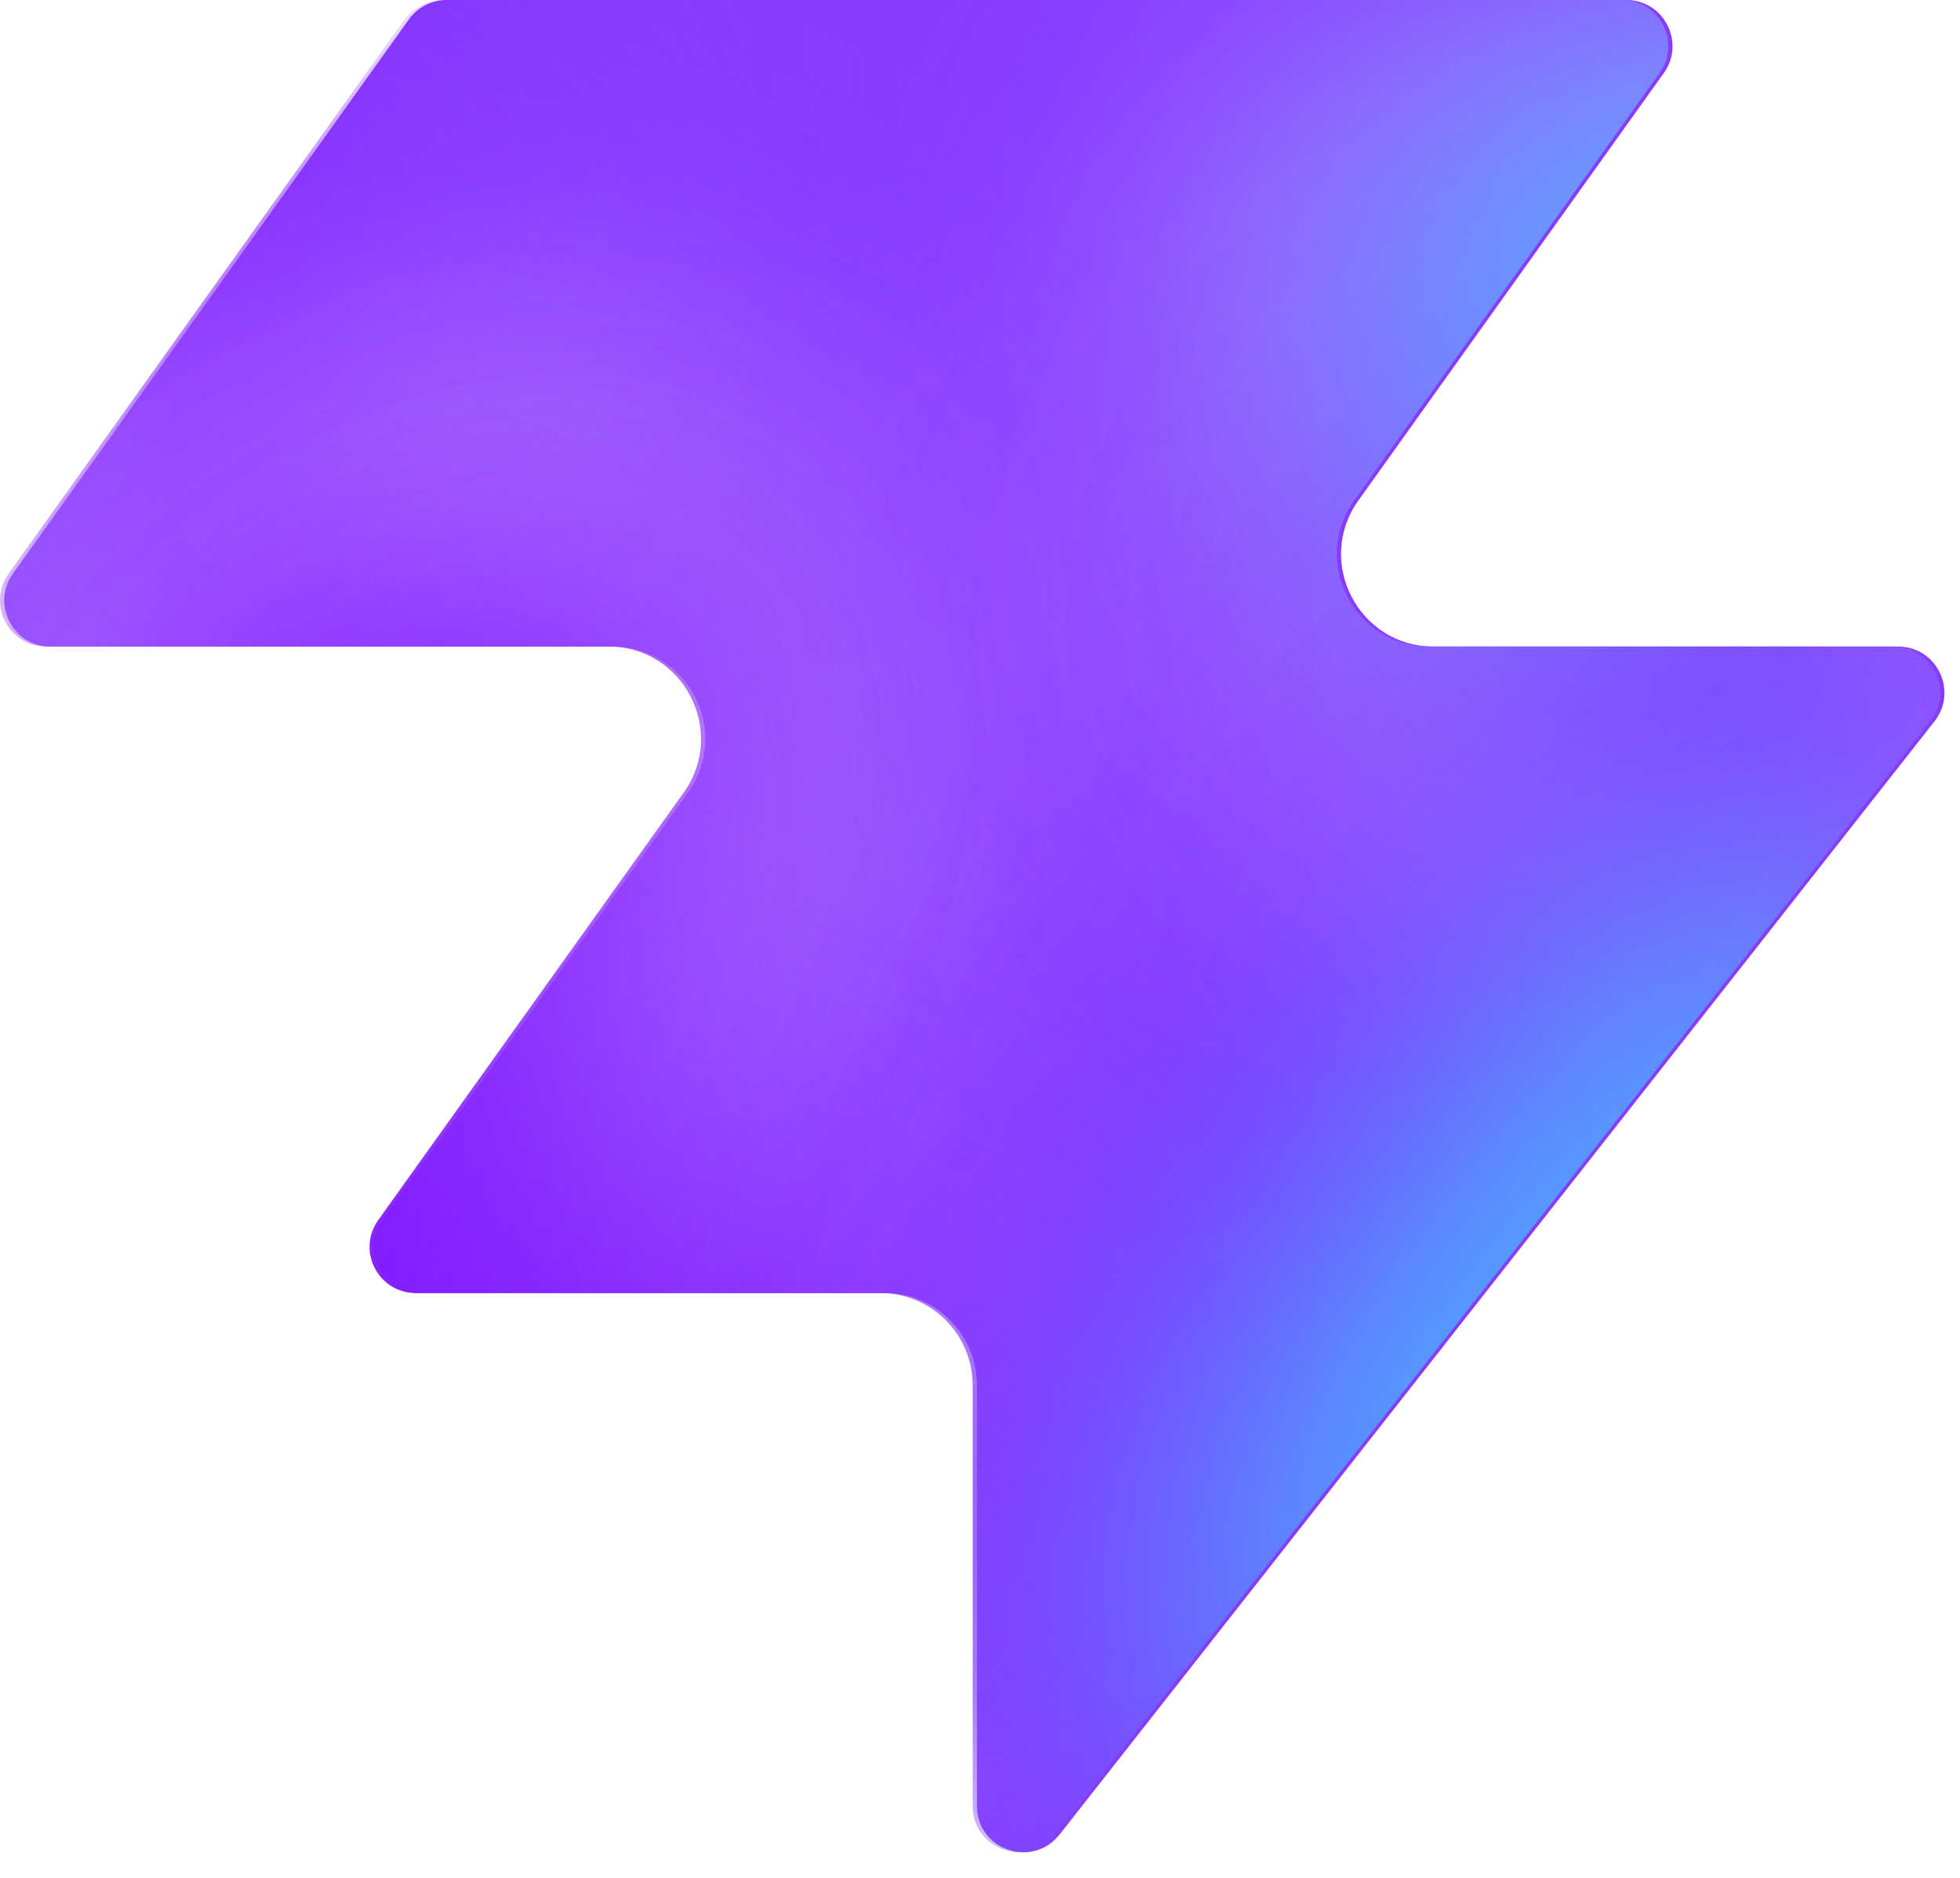
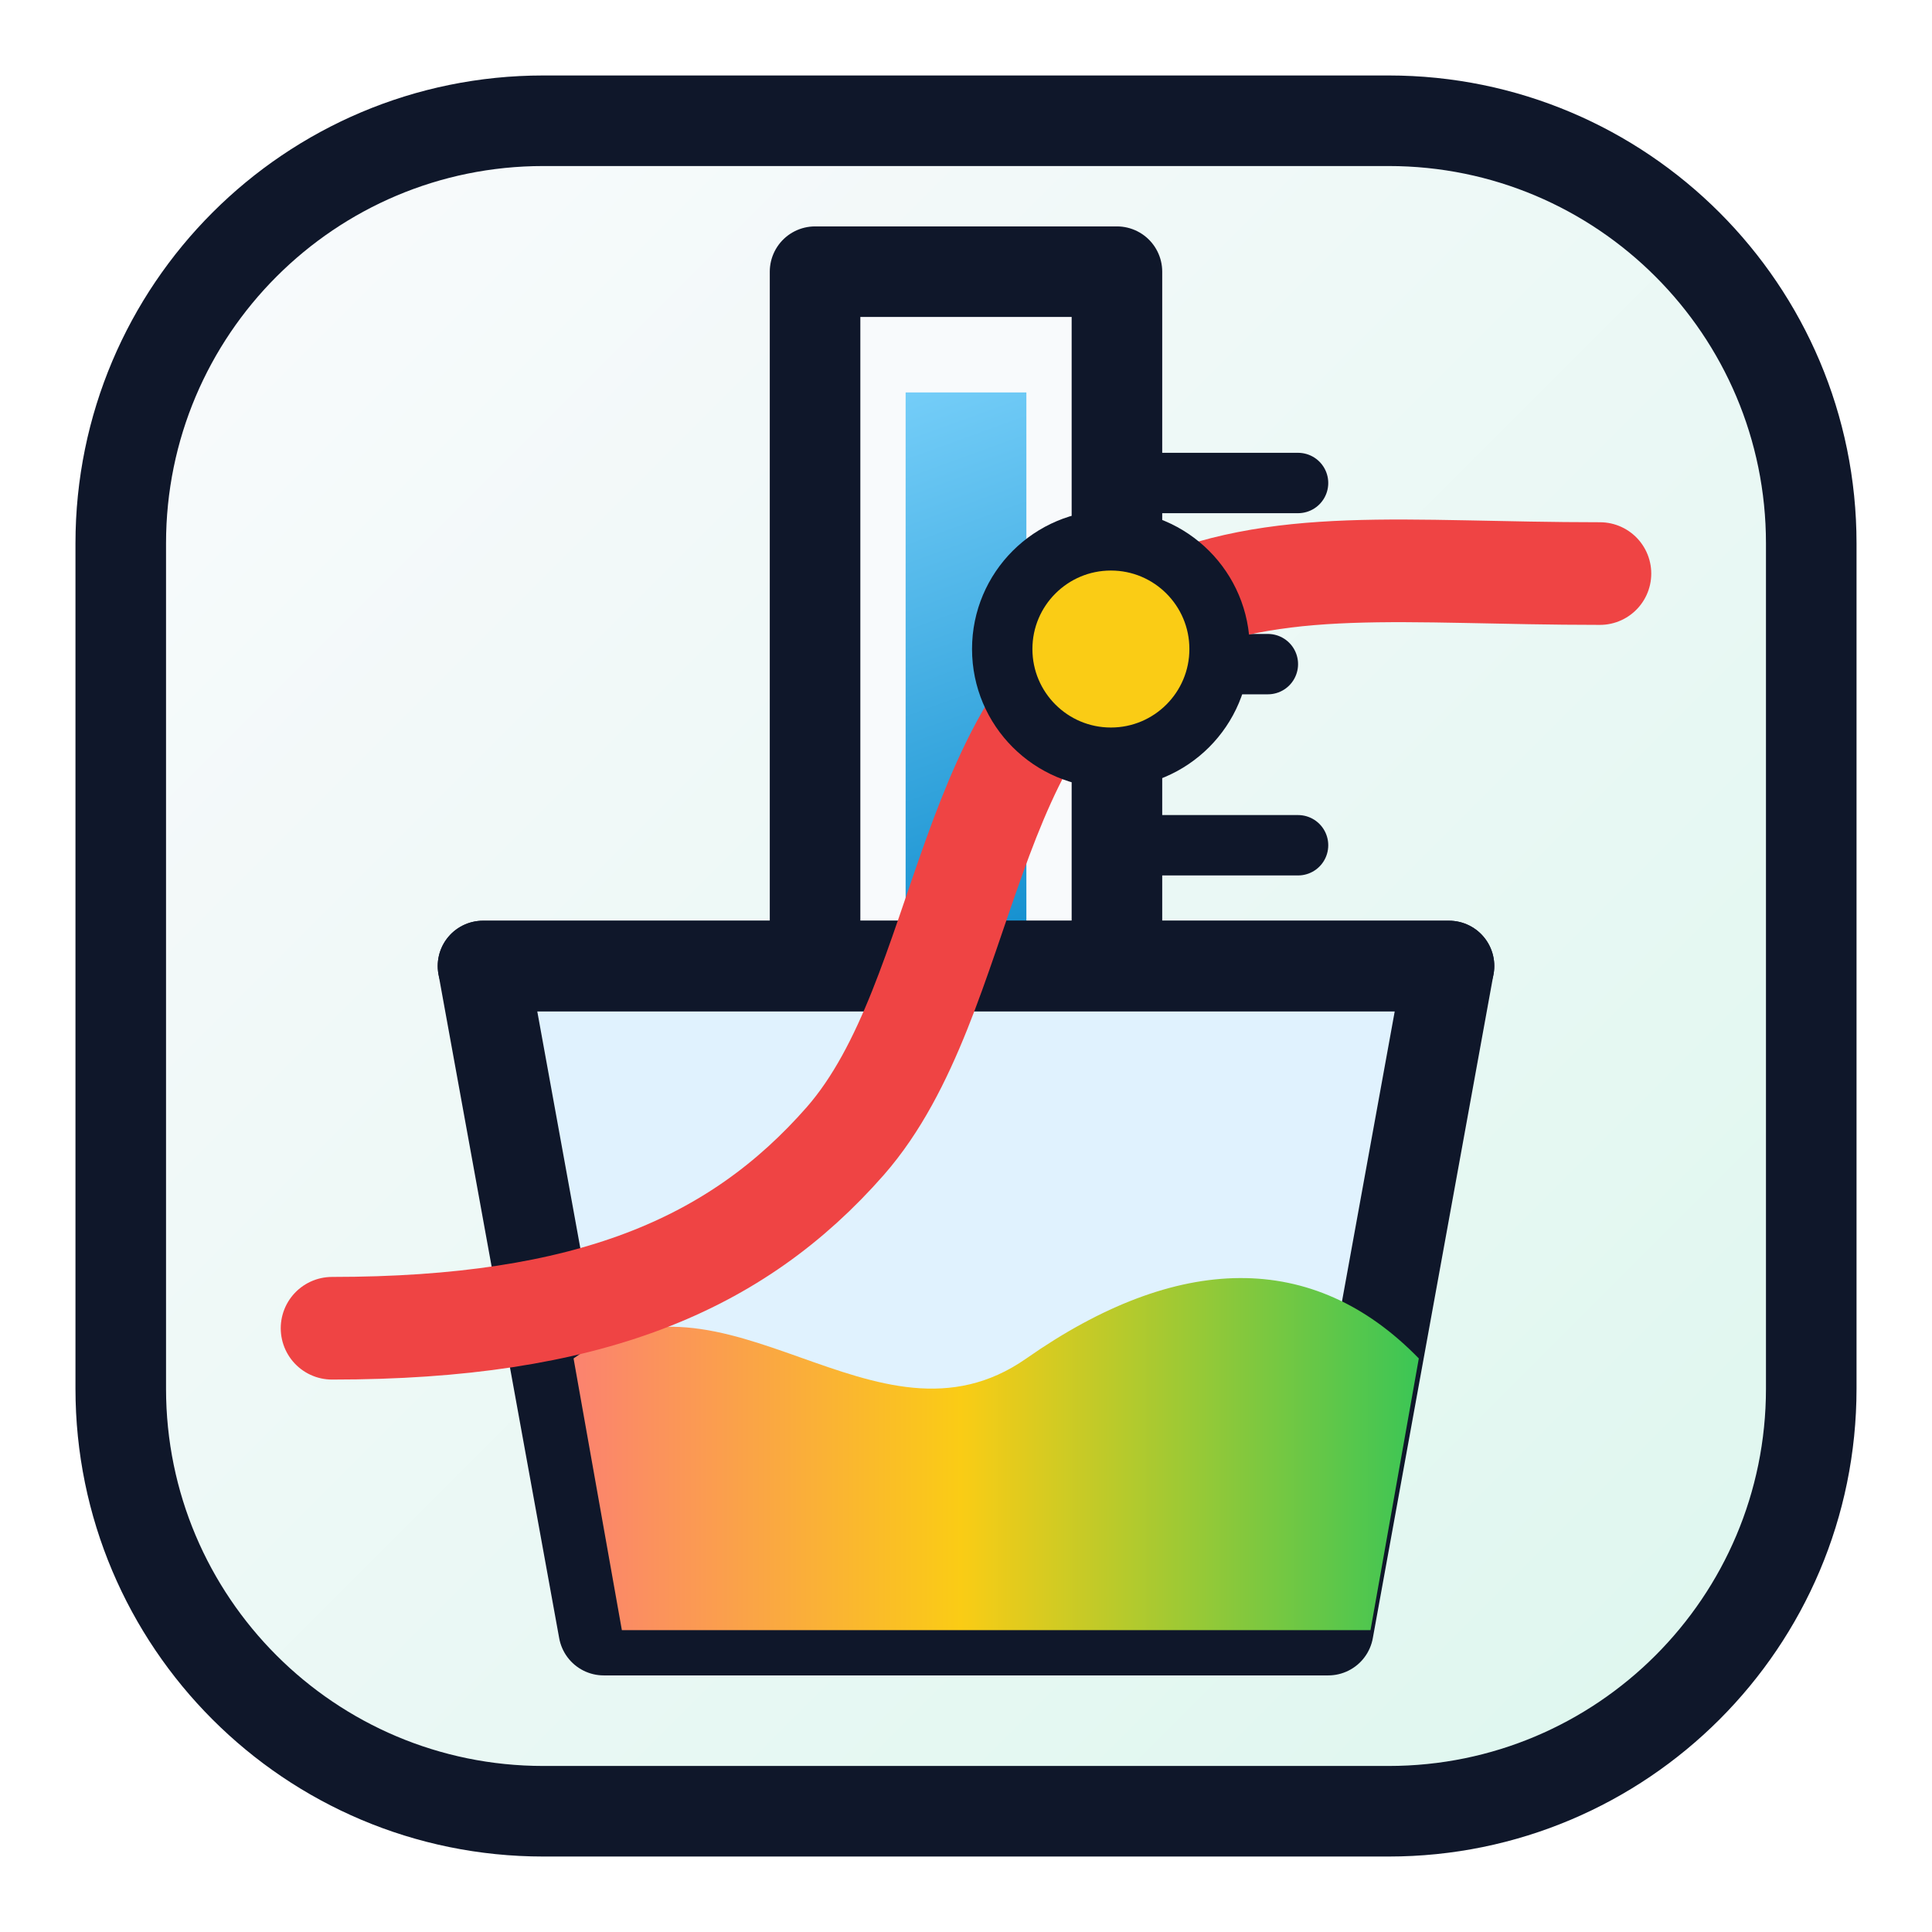
- <svg xmlns="http://www.w3.org/2000/svg" width="48" height="46" fill="none" viewBox="0 0 48 46">
-   <path fill="#863bff" d="M25.946 44.938c-.664.845-2.021.375-2.021-.698V33.937a2.26 2.26 0 0 0-2.262-2.262H10.287c-.92 0-1.456-1.04-.92-1.788l7.48-10.471c1.07-1.497 0-3.578-1.842-3.578H1.237c-.92 0-1.456-1.04-.92-1.788L10.013.474c.214-.297.556-.474.92-.474h28.894c.92 0 1.456 1.04.92 1.788l-7.48 10.471c-1.07 1.498 0 3.579 1.842 3.579h11.377c.943 0 1.473 1.088.89 1.83L25.947 44.94z" style="fill:#863bff;fill:color(display-p3 .525 .23 1);fill-opacity:1" />
-   <mask id="a" width="48" height="46" x="0" y="0" maskUnits="userSpaceOnUse" style="mask-type:alpha">
-     <path fill="#000" d="M25.842 44.938c-.664.844-2.021.375-2.021-.698V33.937a2.26 2.26 0 0 0-2.262-2.262H10.183c-.92 0-1.456-1.04-.92-1.788l7.48-10.471c1.07-1.498 0-3.579-1.842-3.579H1.133c-.92 0-1.456-1.04-.92-1.787L9.91.473c.214-.297.556-.474.92-.474h28.894c.92 0 1.456 1.04.92 1.788l-7.48 10.471c-1.07 1.498 0 3.578 1.842 3.578h11.377c.943 0 1.473 1.088.89 1.832L25.843 44.94z" style="fill:#000;fill-opacity:1" />
-   </mask>
-   <g mask="url(#a)">
-     <g filter="url(#b)">
-       <ellipse cx="5.508" cy="14.704" fill="#ede6ff" rx="5.508" ry="14.704" style="fill:#ede6ff;fill:color(display-p3 .927 .903 1);fill-opacity:1" transform="matrix(.00324 1 1 -.00324 -4.47 31.516)" />
-     </g>
-     <g filter="url(#c)">
-       <ellipse cx="10.399" cy="29.851" fill="#ede6ff" rx="10.399" ry="29.851" style="fill:#ede6ff;fill:color(display-p3 .927 .903 1);fill-opacity:1" transform="matrix(.00324 1 1 -.00324 -39.328 7.883)" />
-     </g>
-     <g filter="url(#d)">
-       <ellipse cx="5.508" cy="30.487" fill="#7e14ff" rx="5.508" ry="30.487" style="fill:#7e14ff;fill:color(display-p3 .492 .077 1);fill-opacity:1" transform="rotate(89.814 -25.913 -14.639)scale(1 -1)" />
-     </g>
-     <g filter="url(#e)">
-       <ellipse cx="5.508" cy="30.599" fill="#7e14ff" rx="5.508" ry="30.599" style="fill:#7e14ff;fill:color(display-p3 .492 .077 1);fill-opacity:1" transform="rotate(89.814 -32.644 -3.334)scale(1 -1)" />
-     </g>
-     <g filter="url(#f)">
-       <ellipse cx="5.508" cy="30.599" fill="#7e14ff" rx="5.508" ry="30.599" style="fill:#7e14ff;fill:color(display-p3 .492 .077 1);fill-opacity:1" transform="matrix(.00324 1 1 -.00324 -34.34 30.47)" />
-     </g>
-     <g filter="url(#g)">
-       <ellipse cx="14.072" cy="22.078" fill="#ede6ff" rx="14.072" ry="22.078" style="fill:#ede6ff;fill:color(display-p3 .927 .903 1);fill-opacity:1" transform="rotate(93.35 24.506 48.493)scale(-1 1)" />
-     </g>
-     <g filter="url(#h)">
-       <ellipse cx="3.47" cy="21.501" fill="#7e14ff" rx="3.47" ry="21.501" style="fill:#7e14ff;fill:color(display-p3 .492 .077 1);fill-opacity:1" transform="rotate(89.009 28.708 47.59)scale(-1 1)" />
-     </g>
-     <g filter="url(#i)">
-       <ellipse cx="3.47" cy="21.501" fill="#7e14ff" rx="3.47" ry="21.501" style="fill:#7e14ff;fill:color(display-p3 .492 .077 1);fill-opacity:1" transform="rotate(89.009 28.708 47.59)scale(-1 1)" />
-     </g>
-     <g filter="url(#j)">
-       <ellipse cx=".387" cy="8.972" fill="#7e14ff" rx="4.407" ry="29.108" style="fill:#7e14ff;fill:color(display-p3 .492 .077 1);fill-opacity:1" transform="rotate(39.51 .387 8.972)" />
-     </g>
-     <g filter="url(#k)">
-       <ellipse cx="47.523" cy="-6.092" fill="#7e14ff" rx="4.407" ry="29.108" style="fill:#7e14ff;fill:color(display-p3 .492 .077 1);fill-opacity:1" transform="rotate(37.892 47.523 -6.092)" />
-     </g>
-     <g filter="url(#l)">
-       <ellipse cx="41.412" cy="6.333" fill="#47bfff" rx="5.971" ry="9.665" style="fill:#47bfff;fill:color(display-p3 .28 .748 1);fill-opacity:1" transform="rotate(37.892 41.412 6.333)" />
-     </g>
-     <g filter="url(#m)">
-       <ellipse cx="-1.879" cy="38.332" fill="#7e14ff" rx="4.407" ry="29.108" style="fill:#7e14ff;fill:color(display-p3 .492 .077 1);fill-opacity:1" transform="rotate(37.892 -1.88 38.332)" />
-     </g>
-     <g filter="url(#n)">
-       <ellipse cx="-1.879" cy="38.332" fill="#7e14ff" rx="4.407" ry="29.108" style="fill:#7e14ff;fill:color(display-p3 .492 .077 1);fill-opacity:1" transform="rotate(37.892 -1.88 38.332)" />
-     </g>
-     <g filter="url(#o)">
-       <ellipse cx="35.651" cy="29.907" fill="#7e14ff" rx="4.407" ry="29.108" style="fill:#7e14ff;fill:color(display-p3 .492 .077 1);fill-opacity:1" transform="rotate(37.892 35.651 29.907)" />
-     </g>
-     <g filter="url(#p)">
-       <ellipse cx="38.418" cy="32.4" fill="#47bfff" rx="5.971" ry="15.297" style="fill:#47bfff;fill:color(display-p3 .28 .748 1);fill-opacity:1" transform="rotate(37.892 38.418 32.4)" />
-     </g>
-   </g>
+ <svg xmlns="http://www.w3.org/2000/svg" width="64" height="64" viewBox="0 0 64 64" fill="none">
  <defs>
-     <filter id="b" width="60.045" height="41.654" x="-19.77" y="16.149" color-interpolation-filters="sRGB" filterUnits="userSpaceOnUse">
-       <feFlood flood-opacity="0" result="BackgroundImageFix" />
-       <feBlend in="SourceGraphic" in2="BackgroundImageFix" result="shape" />
-       <feGaussianBlur result="effect1_foregroundBlur_2002_17158" stdDeviation="7.659" />
-     </filter>
-     <filter id="c" width="90.34" height="51.437" x="-54.613" y="-7.533" color-interpolation-filters="sRGB" filterUnits="userSpaceOnUse">
-       <feFlood flood-opacity="0" result="BackgroundImageFix" />
-       <feBlend in="SourceGraphic" in2="BackgroundImageFix" result="shape" />
-       <feGaussianBlur result="effect1_foregroundBlur_2002_17158" stdDeviation="7.659" />
-     </filter>
-     <filter id="d" width="79.355" height="29.4" x="-49.64" y="2.03" color-interpolation-filters="sRGB" filterUnits="userSpaceOnUse">
-       <feFlood flood-opacity="0" result="BackgroundImageFix" />
-       <feBlend in="SourceGraphic" in2="BackgroundImageFix" result="shape" />
-       <feGaussianBlur result="effect1_foregroundBlur_2002_17158" stdDeviation="4.596" />
-     </filter>
-     <filter id="e" width="79.579" height="29.4" x="-45.045" y="20.029" color-interpolation-filters="sRGB" filterUnits="userSpaceOnUse">
-       <feFlood flood-opacity="0" result="BackgroundImageFix" />
-       <feBlend in="SourceGraphic" in2="BackgroundImageFix" result="shape" />
-       <feGaussianBlur result="effect1_foregroundBlur_2002_17158" stdDeviation="4.596" />
-     </filter>
-     <filter id="f" width="79.579" height="29.4" x="-43.513" y="21.178" color-interpolation-filters="sRGB" filterUnits="userSpaceOnUse">
-       <feFlood flood-opacity="0" result="BackgroundImageFix" />
-       <feBlend in="SourceGraphic" in2="BackgroundImageFix" result="shape" />
-       <feGaussianBlur result="effect1_foregroundBlur_2002_17158" stdDeviation="4.596" />
-     </filter>
-     <filter id="g" width="74.749" height="58.852" x="15.756" y="-17.901" color-interpolation-filters="sRGB" filterUnits="userSpaceOnUse">
-       <feFlood flood-opacity="0" result="BackgroundImageFix" />
-       <feBlend in="SourceGraphic" in2="BackgroundImageFix" result="shape" />
-       <feGaussianBlur result="effect1_foregroundBlur_2002_17158" stdDeviation="7.659" />
-     </filter>
-     <filter id="h" width="61.377" height="25.362" x="23.548" y="2.284" color-interpolation-filters="sRGB" filterUnits="userSpaceOnUse">
-       <feFlood flood-opacity="0" result="BackgroundImageFix" />
-       <feBlend in="SourceGraphic" in2="BackgroundImageFix" result="shape" />
-       <feGaussianBlur result="effect1_foregroundBlur_2002_17158" stdDeviation="4.596" />
-     </filter>
-     <filter id="i" width="61.377" height="25.362" x="23.548" y="2.284" color-interpolation-filters="sRGB" filterUnits="userSpaceOnUse">
-       <feFlood flood-opacity="0" result="BackgroundImageFix" />
-       <feBlend in="SourceGraphic" in2="BackgroundImageFix" result="shape" />
-       <feGaussianBlur result="effect1_foregroundBlur_2002_17158" stdDeviation="4.596" />
-     </filter>
-     <filter id="j" width="56.045" height="63.649" x="-27.636" y="-22.853" color-interpolation-filters="sRGB" filterUnits="userSpaceOnUse">
-       <feFlood flood-opacity="0" result="BackgroundImageFix" />
-       <feBlend in="SourceGraphic" in2="BackgroundImageFix" result="shape" />
-       <feGaussianBlur result="effect1_foregroundBlur_2002_17158" stdDeviation="4.596" />
-     </filter>
-     <filter id="k" width="54.814" height="64.646" x="20.116" y="-38.415" color-interpolation-filters="sRGB" filterUnits="userSpaceOnUse">
-       <feFlood flood-opacity="0" result="BackgroundImageFix" />
-       <feBlend in="SourceGraphic" in2="BackgroundImageFix" result="shape" />
-       <feGaussianBlur result="effect1_foregroundBlur_2002_17158" stdDeviation="4.596" />
-     </filter>
-     <filter id="l" width="33.541" height="35.313" x="24.641" y="-11.323" color-interpolation-filters="sRGB" filterUnits="userSpaceOnUse">
-       <feFlood flood-opacity="0" result="BackgroundImageFix" />
-       <feBlend in="SourceGraphic" in2="BackgroundImageFix" result="shape" />
-       <feGaussianBlur result="effect1_foregroundBlur_2002_17158" stdDeviation="4.596" />
-     </filter>
-     <filter id="m" width="54.814" height="64.646" x="-29.286" y="6.009" color-interpolation-filters="sRGB" filterUnits="userSpaceOnUse">
-       <feFlood flood-opacity="0" result="BackgroundImageFix" />
-       <feBlend in="SourceGraphic" in2="BackgroundImageFix" result="shape" />
-       <feGaussianBlur result="effect1_foregroundBlur_2002_17158" stdDeviation="4.596" />
-     </filter>
-     <filter id="n" width="54.814" height="64.646" x="-29.286" y="6.009" color-interpolation-filters="sRGB" filterUnits="userSpaceOnUse">
-       <feFlood flood-opacity="0" result="BackgroundImageFix" />
-       <feBlend in="SourceGraphic" in2="BackgroundImageFix" result="shape" />
-       <feGaussianBlur result="effect1_foregroundBlur_2002_17158" stdDeviation="4.596" />
-     </filter>
-     <filter id="o" width="54.814" height="64.646" x="8.244" y="-2.416" color-interpolation-filters="sRGB" filterUnits="userSpaceOnUse">
-       <feFlood flood-opacity="0" result="BackgroundImageFix" />
-       <feBlend in="SourceGraphic" in2="BackgroundImageFix" result="shape" />
-       <feGaussianBlur result="effect1_foregroundBlur_2002_17158" stdDeviation="4.596" />
-     </filter>
-     <filter id="p" width="39.409" height="43.623" x="18.713" y="10.588" color-interpolation-filters="sRGB" filterUnits="userSpaceOnUse">
-       <feFlood flood-opacity="0" result="BackgroundImageFix" />
-       <feBlend in="SourceGraphic" in2="BackgroundImageFix" result="shape" />
-       <feGaussianBlur result="effect1_foregroundBlur_2002_17158" stdDeviation="4.596" />
-     </filter>
+     <linearGradient id="badge" x1="8" y1="8" x2="56" y2="56" gradientUnits="userSpaceOnUse">
+       <stop stop-color="#f8fafc" />
+       <stop offset="1" stop-color="#dff7ef" />
+     </linearGradient>
+     <linearGradient id="indicator" x1="16" y1="48" x2="49" y2="48" gradientUnits="userSpaceOnUse">
+       <stop stop-color="#fb7185" />
+       <stop offset=".48" stop-color="#facc15" />
+       <stop offset="1" stop-color="#22c55e" />
+     </linearGradient>
+     <linearGradient id="buretteFill" x1="28" y1="12" x2="36" y2="34" gradientUnits="userSpaceOnUse">
+       <stop stop-color="#7dd3fc" />
+       <stop offset="1" stop-color="#0284c7" />
+     </linearGradient>
  </defs>
+   <rect x="4" y="4" width="56" height="56" rx="14" fill="url(#badge)" stroke="#0f172a" stroke-width="3" />
+   <path d="M27 9h10v25l-3 5v4h-4v-4l-3-5V9Z" fill="#f8fafc" stroke="#0f172a" stroke-width="3" stroke-linejoin="round" />
+   <path d="M30 13h4v19h-4V13Z" fill="url(#buretteFill)" />
+   <path d="M38 16h5M38 22h4M38 28h5" stroke="#0f172a" stroke-width="2" stroke-linecap="round" />
+   <path d="M32 40c2.8 3 4.2 5.2 4.2 7.2a4.2 4.2 0 1 1-8.4 0c0-2 1.4-4.2 4.2-7.2Z" fill="#0ea5e9" stroke="#0f172a" stroke-width="2" />
+   <path d="M16 32h32l-4 22H20l-4-22Z" fill="#e0f2fe" stroke="#0f172a" stroke-width="3" stroke-linejoin="round" />
+   <path d="M19 45c5-3.6 10 3.5 15 0s9.5-3.6 13 0l-1.6 9H20.6L19 45Z" fill="url(#indicator)" />
+   <path d="M16 32h32" stroke="#0f172a" stroke-width="3" stroke-linecap="round" />
+   <path d="M11 44c8.5 0 13.4-2.1 17-6.2 4.2-4.8 3.8-14.5 10.2-17.5 4.1-1.9 8.3-1.3 14.8-1.3" stroke="#ef4444" stroke-width="3.4" stroke-linecap="round" />
+   <circle cx="36.8" cy="21.5" r="3.6" fill="#facc15" stroke="#0f172a" stroke-width="2" />
</svg>
